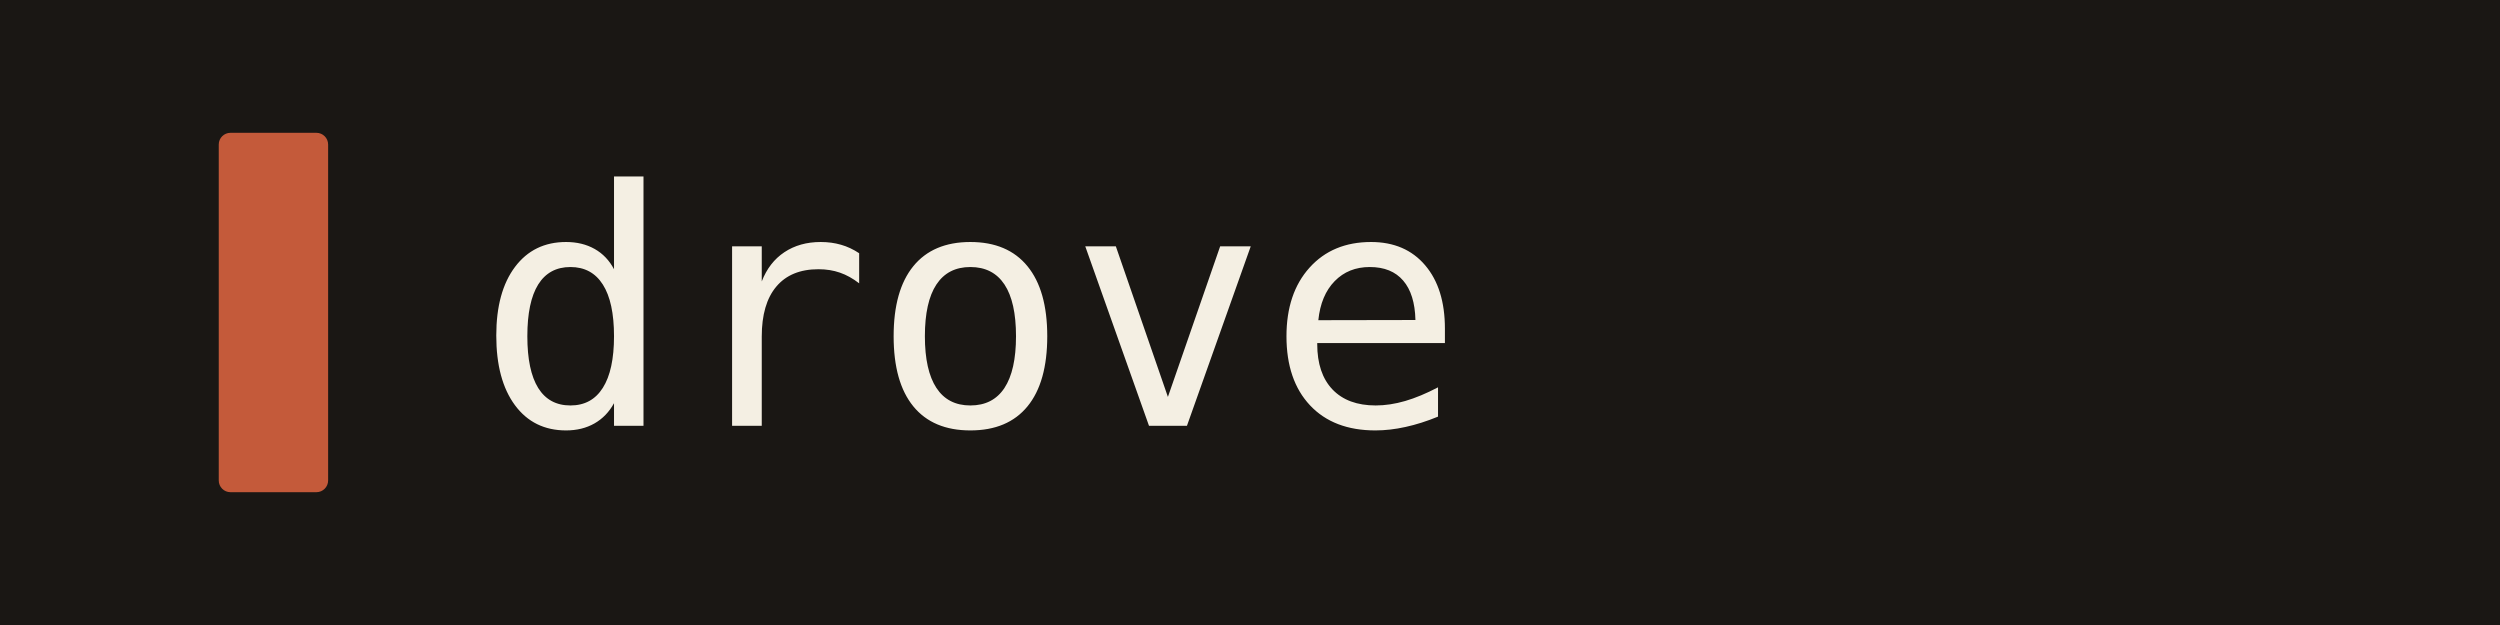
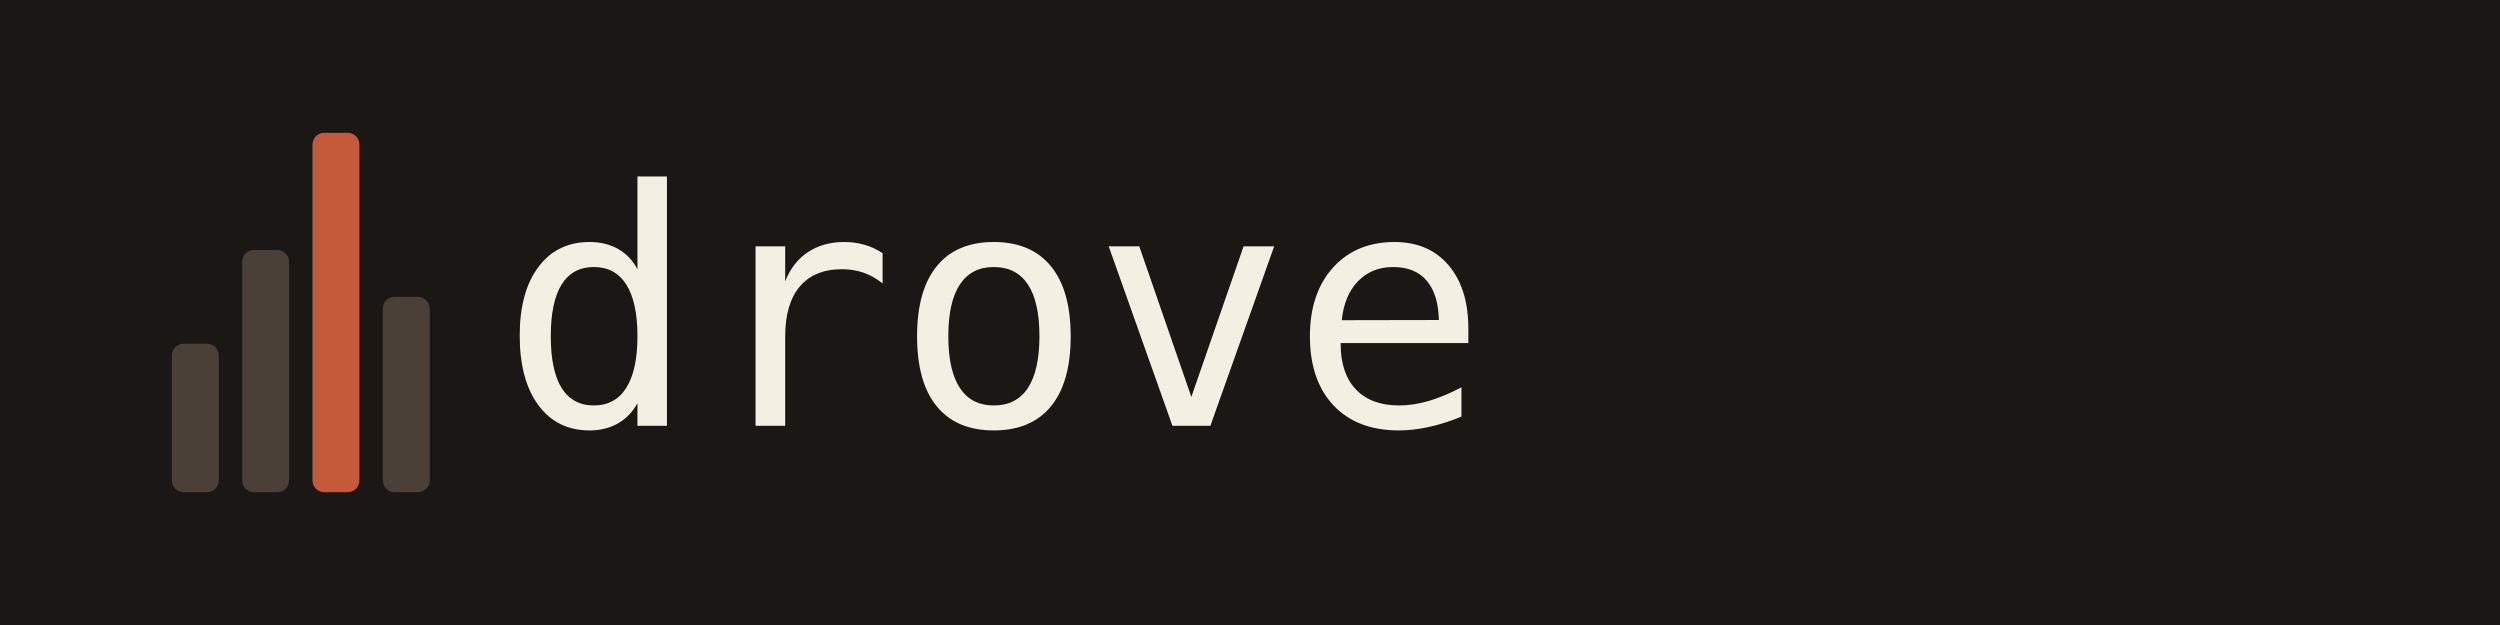
<svg xmlns="http://www.w3.org/2000/svg" width="640" height="160" viewBox="0 0 640 160" fill="none">
  <rect width="640" height="160" fill="#1A1714" />
-   <rect x="56" y="34" width="28" height="92" rx="3" fill="#C45A3A" />
-   <text x="122" y="109" fill="#F4EFE3" font-family="'JetBrains Mono', 'Geist Mono', monospace" font-size="84" font-weight="500">drove</text>
+   <rect x="44" y="88" width="12" height="38" rx="3" fill="#4A4038" />
+   <rect x="62" y="64" width="12" height="62" rx="3" fill="#4A4038" />
+   <rect x="80" y="34" width="12" height="92" rx="3" fill="#C45A3A" />
+   <rect x="98" y="76" width="12" height="50" rx="3" fill="#4A4038" />
+   <text x="128" y="109" fill="#F4EFE3" font-family="'JetBrains Mono', 'Geist Mono', monospace" font-size="84" font-weight="500">drove</text>
</svg>
